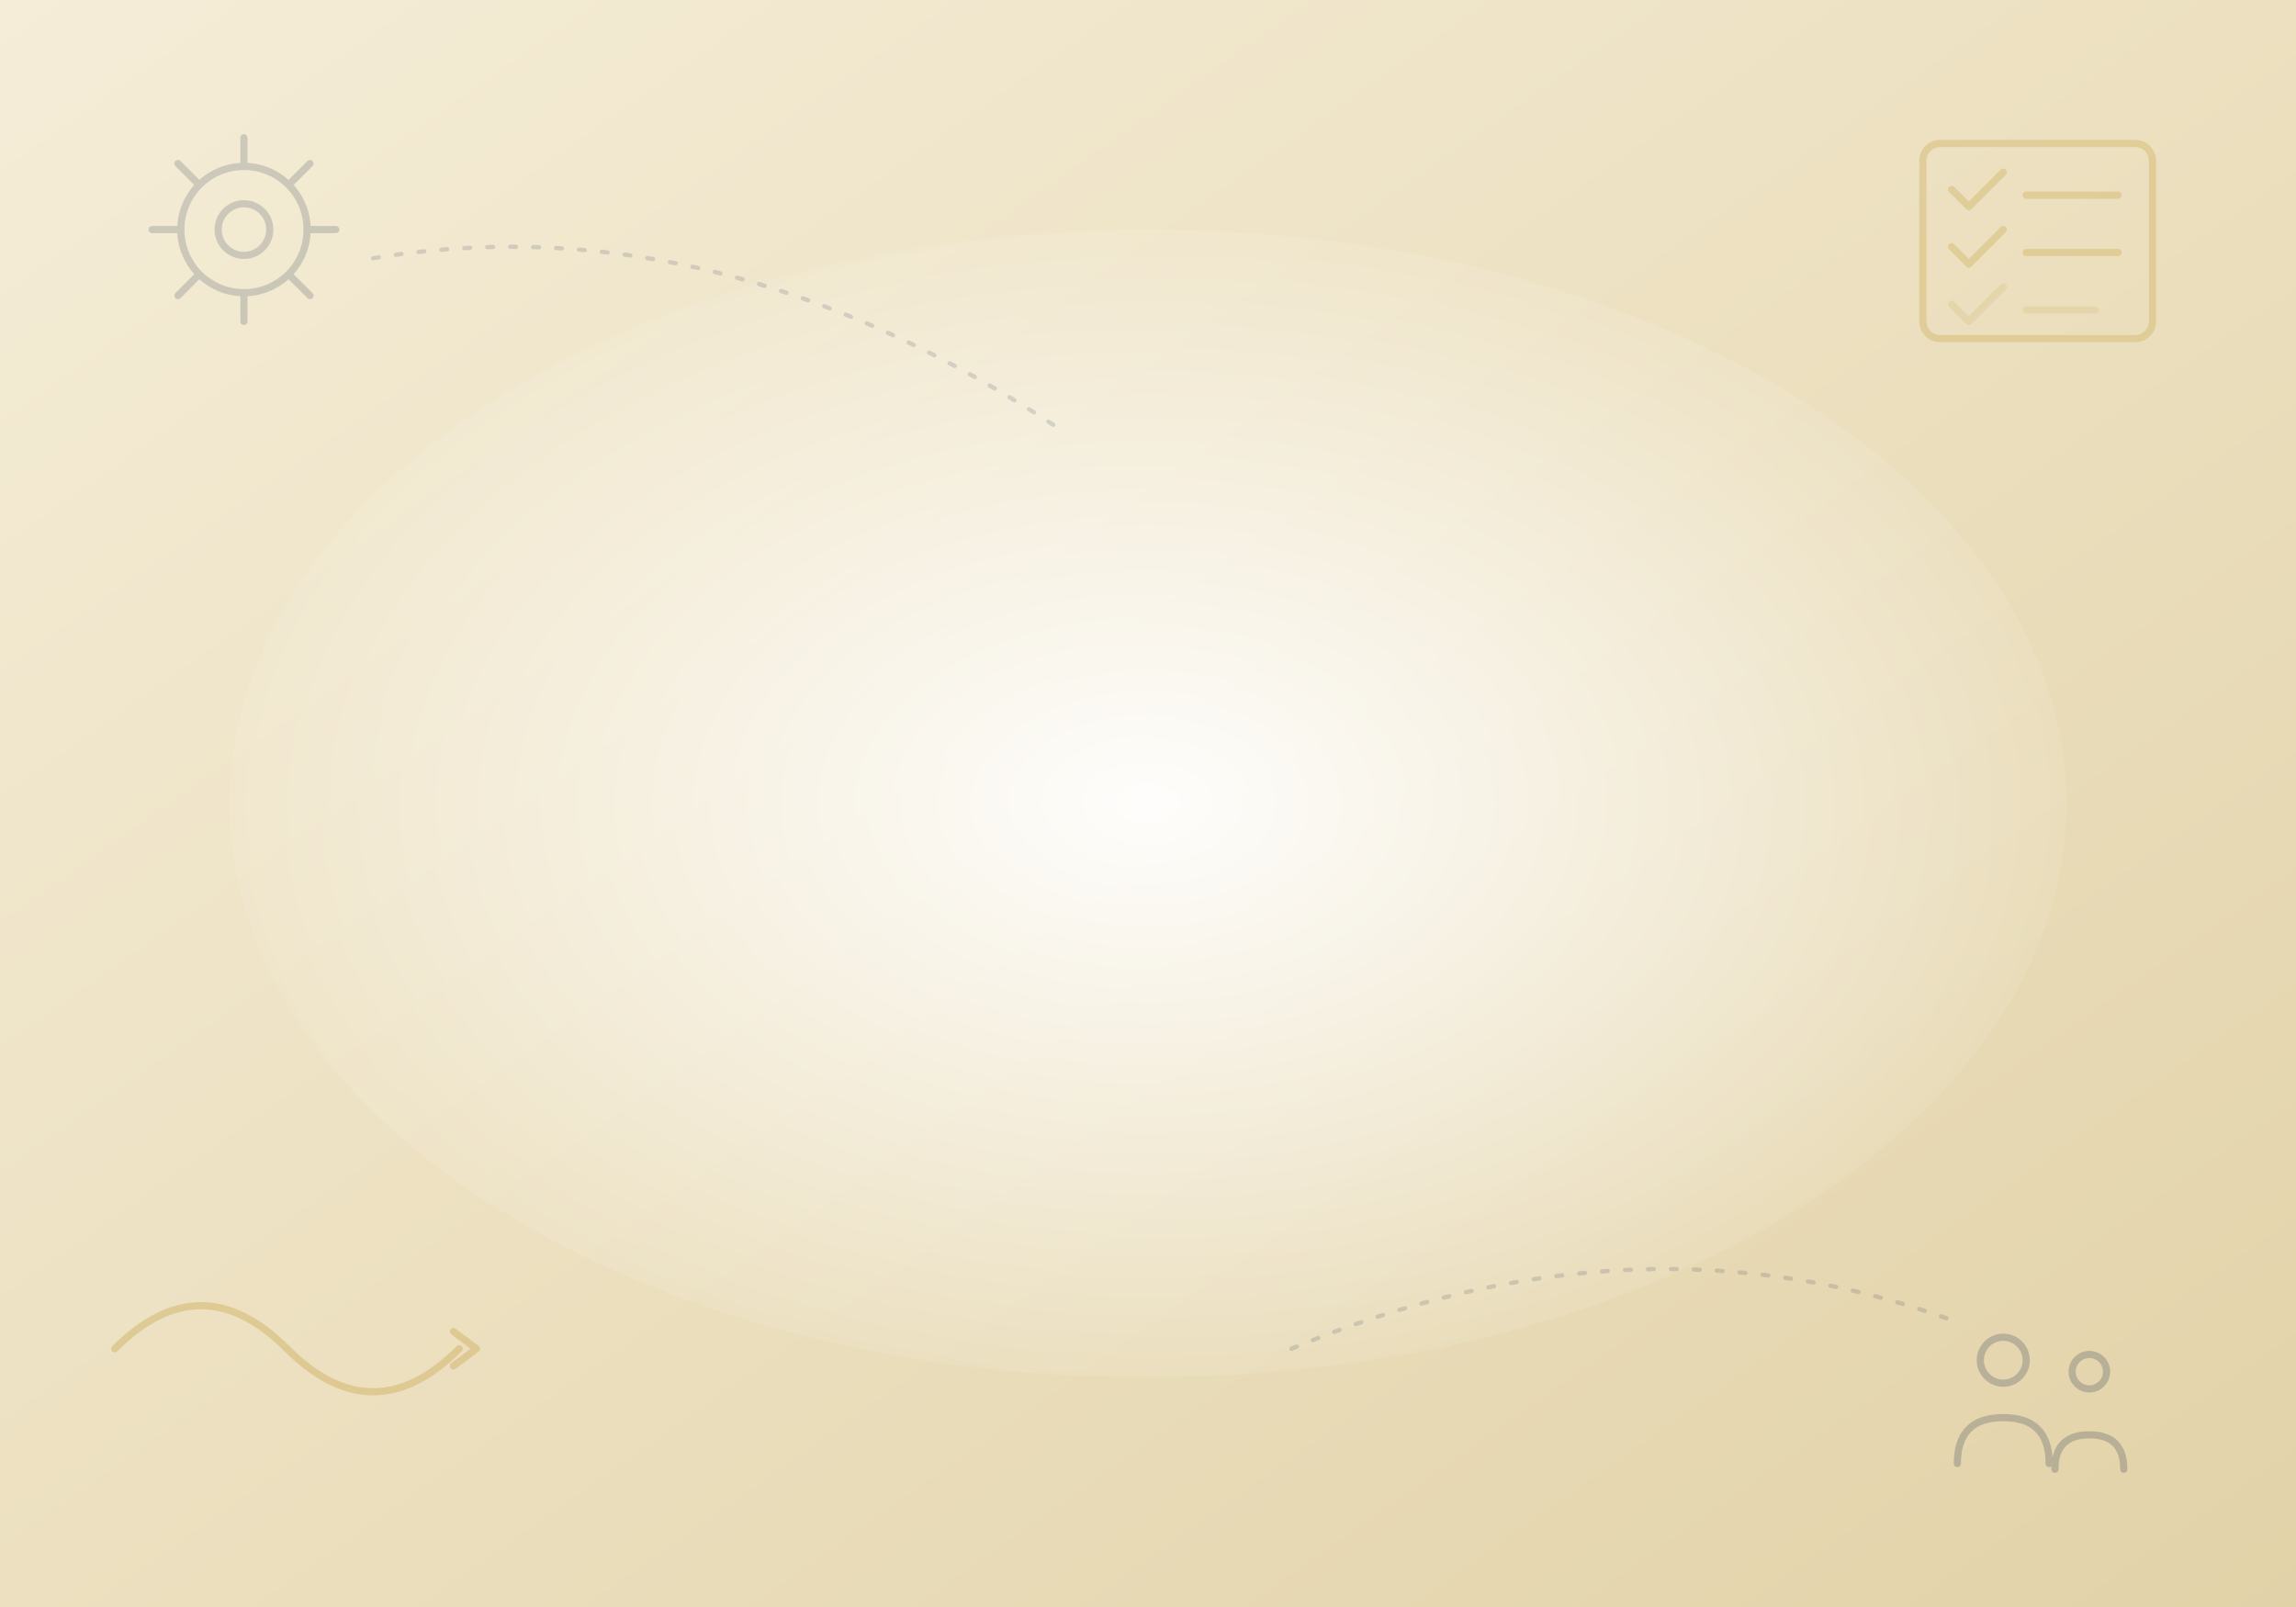
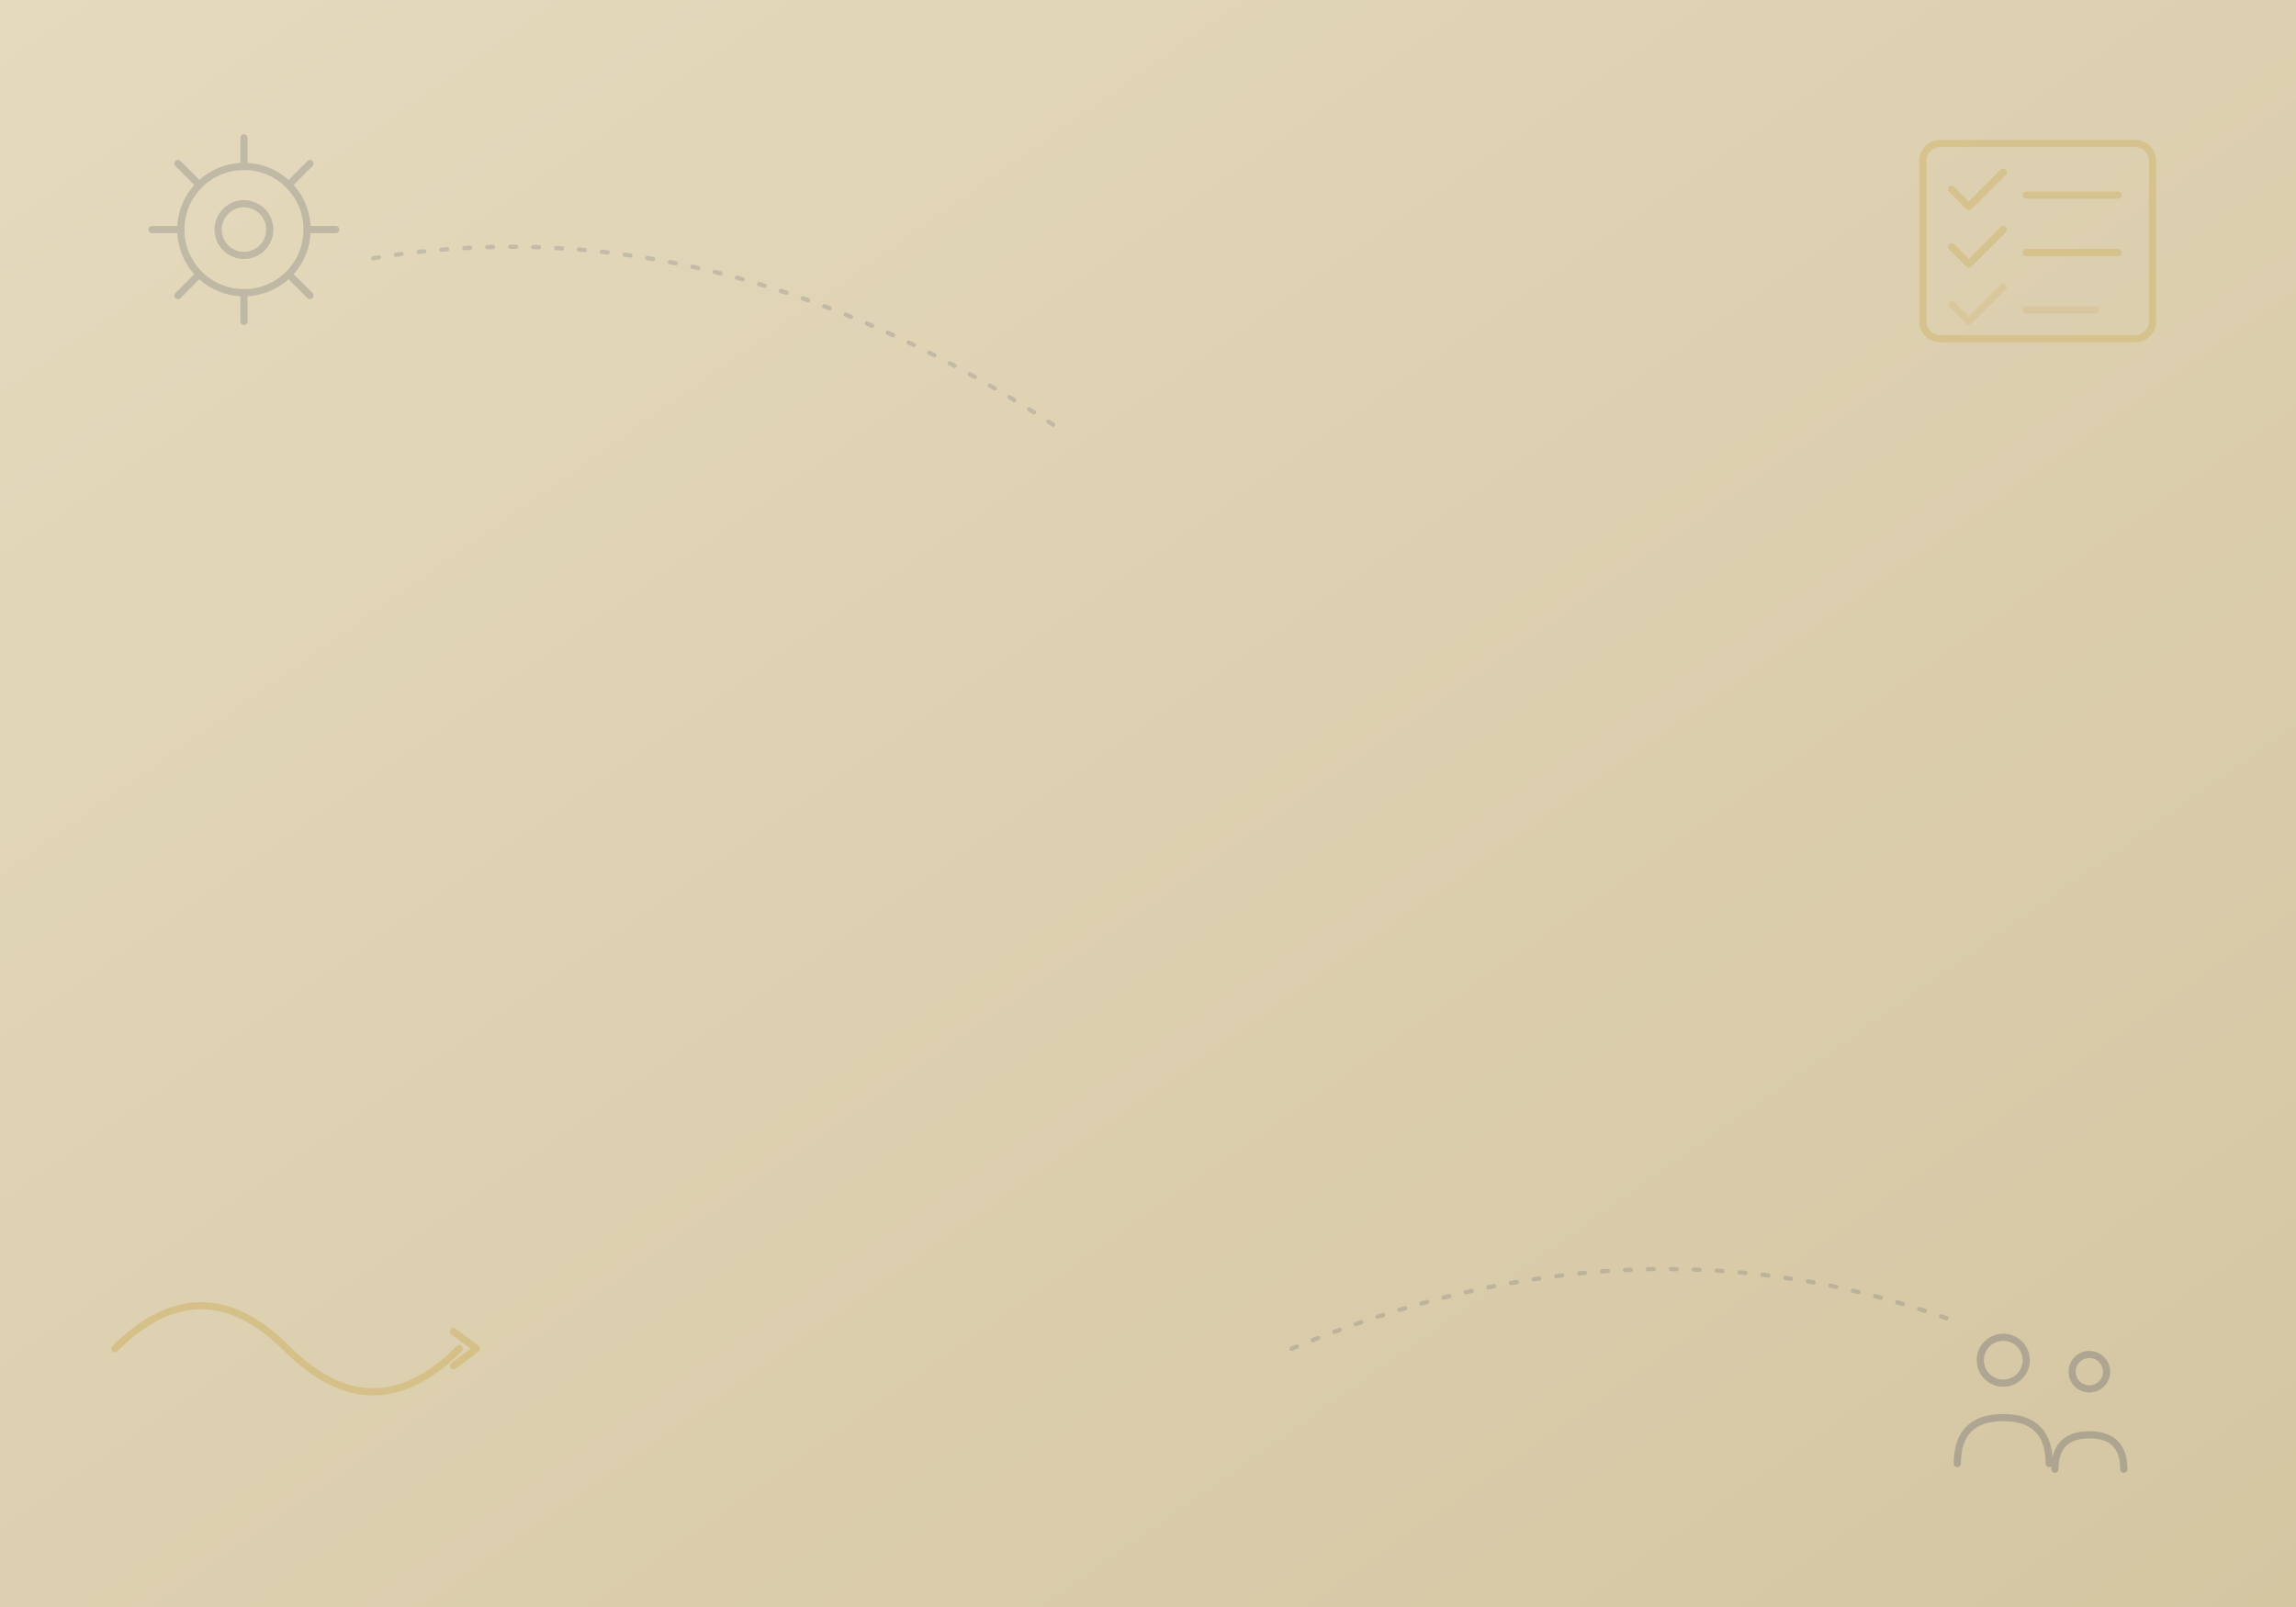
<svg xmlns="http://www.w3.org/2000/svg" viewBox="0 0 800 560" preserveAspectRatio="xMidYMid slice">
  <defs>
    <linearGradient id="bg2" x1="0" y1="0" x2="1" y2="1">
-       <stop offset="0" stop-color="#F5EDD8" />
-       <stop offset="0.5" stop-color="#ECE0C0" />
-       <stop offset="1" stop-color="#E2D2A8" />
+       <stop offset="0" stop-color="#E5DABE" />
+       <stop offset="1" stop-color="#D5C6A2" />
    </linearGradient>
-     <radialGradient id="glow2" cx="0.5" cy="0.5" r="0.55">
-       <stop offset="0" stop-color="#FFFFFF" stop-opacity="0.95" />
-       <stop offset="1" stop-color="#FFFFFF" stop-opacity="0" />
-     </radialGradient>
  </defs>
  <rect width="800" height="560" fill="url(#bg2)" />
-   <ellipse cx="400" cy="280" rx="320" ry="200" fill="url(#glow2)" />
  <g transform="translate(45,40)" fill="none" stroke="#1B2A4A" stroke-width="2.5" stroke-linecap="round" stroke-linejoin="round" opacity="0.18">
    <circle cx="40" cy="40" r="22" />
    <circle cx="40" cy="40" r="9" />
    <g>
      <line x1="40" y1="8" x2="40" y2="18" />
      <line x1="40" y1="62" x2="40" y2="72" />
      <line x1="8" y1="40" x2="18" y2="40" />
      <line x1="62" y1="40" x2="72" y2="40" />
      <line x1="17" y1="17" x2="24" y2="24" />
      <line x1="56" y1="56" x2="63" y2="63" />
      <line x1="63" y1="17" x2="56" y2="24" />
      <line x1="24" y1="56" x2="17" y2="63" />
    </g>
  </g>
  <g transform="translate(670,50)" fill="none" stroke="#C8A84E" stroke-width="2.5" stroke-linecap="round" stroke-linejoin="round" opacity="0.35">
    <rect x="0" y="0" width="80" height="68" rx="6" />
    <path d="M10 16 l6 6 l12 -12" />
    <line x1="36" y1="18" x2="68" y2="18" />
    <path d="M10 36 l6 6 l12 -12" />
    <line x1="36" y1="38" x2="68" y2="38" />
    <path d="M10 56 l6 6 l12 -12" stroke-opacity="0.5" />
    <line x1="36" y1="58" x2="60" y2="58" stroke-opacity="0.5" />
  </g>
  <g transform="translate(40,440)" fill="none" stroke="#C8A84E" stroke-width="2.5" stroke-linecap="round" stroke-linejoin="round" opacity="0.4">
    <path d="M0 30 q30 -30 60 0 t60 0" />
    <path d="M118 24 l8 6 l-8 6" />
  </g>
  <g transform="translate(680,460)" fill="none" stroke="#1B2A4A" stroke-width="2.5" stroke-linecap="round" stroke-linejoin="round" opacity="0.22">
    <circle cx="18" cy="14" r="8" />
    <path d="M2 50 q0 -16 16 -16 t16 16" />
    <circle cx="48" cy="18" r="6" />
    <path d="M36 52 q0 -12 12 -12 t12 12" />
  </g>
  <g stroke="#1B2A4A" stroke-width="1.5" stroke-dasharray="2 6" stroke-linecap="round" fill="none" opacity="0.15">
    <path d="M130 90 q120 -20 240 60" />
    <path d="M450 470 q120 -50 230 -10" />
  </g>
</svg>
